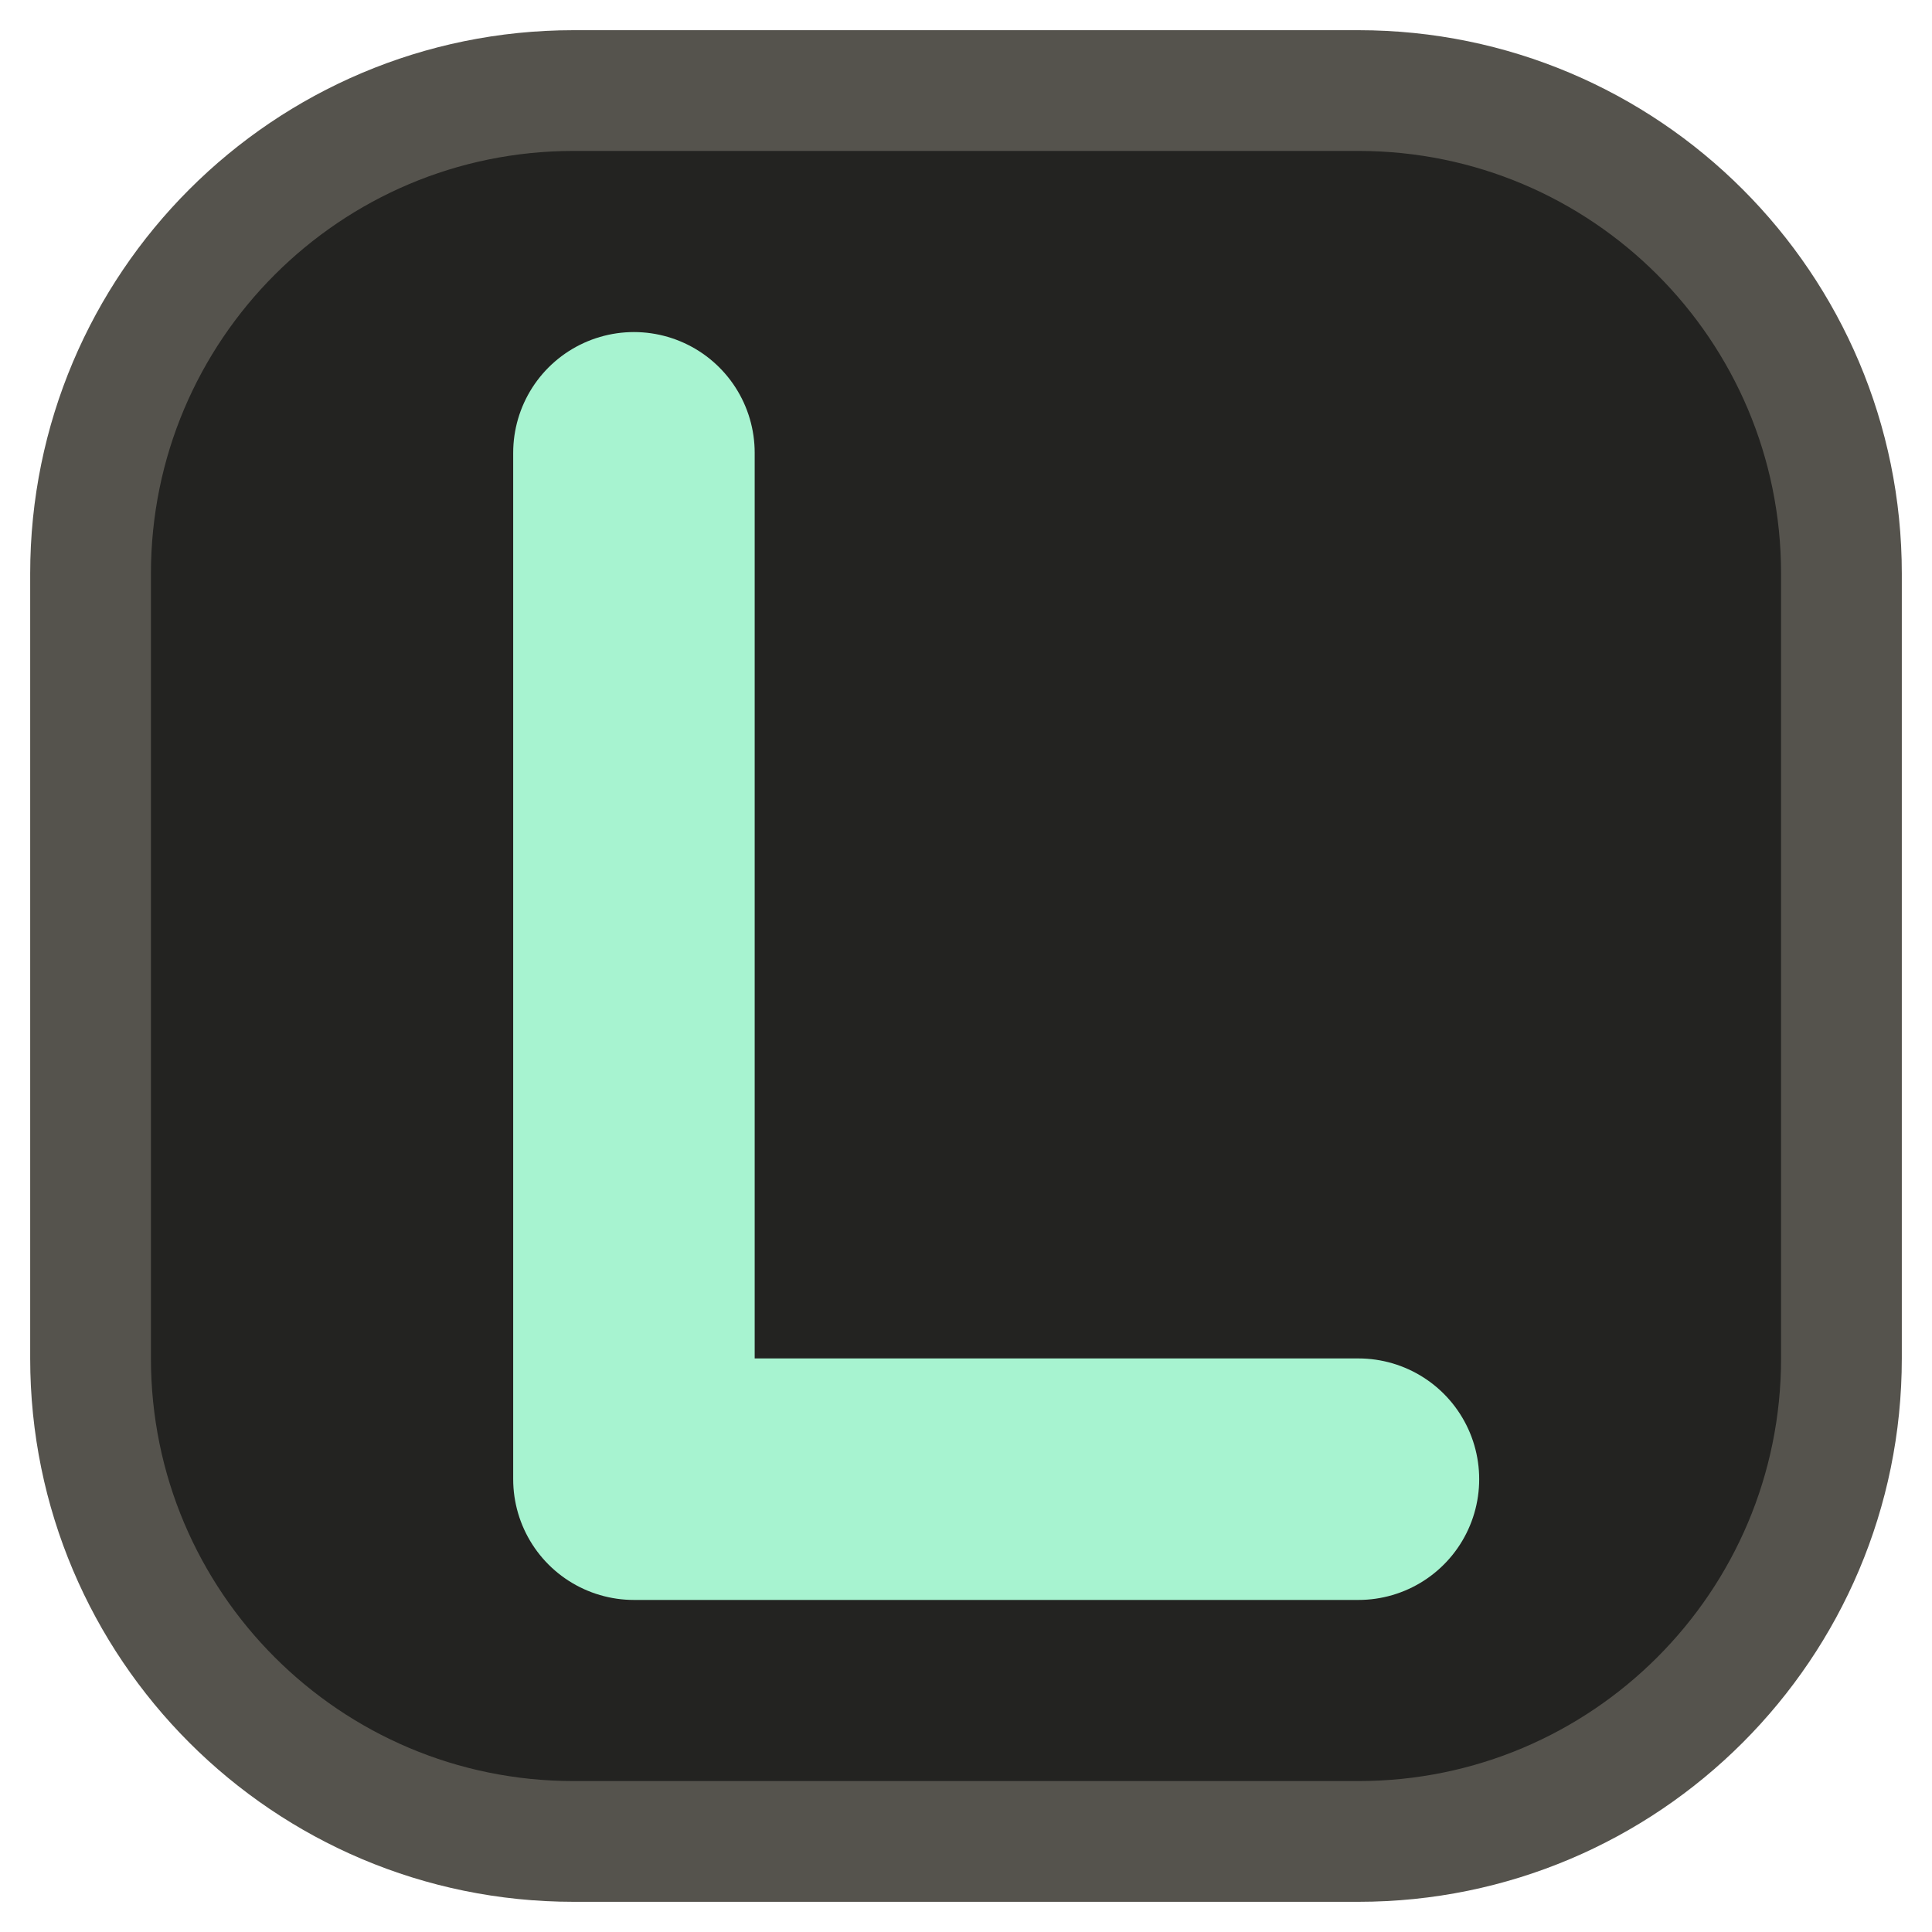
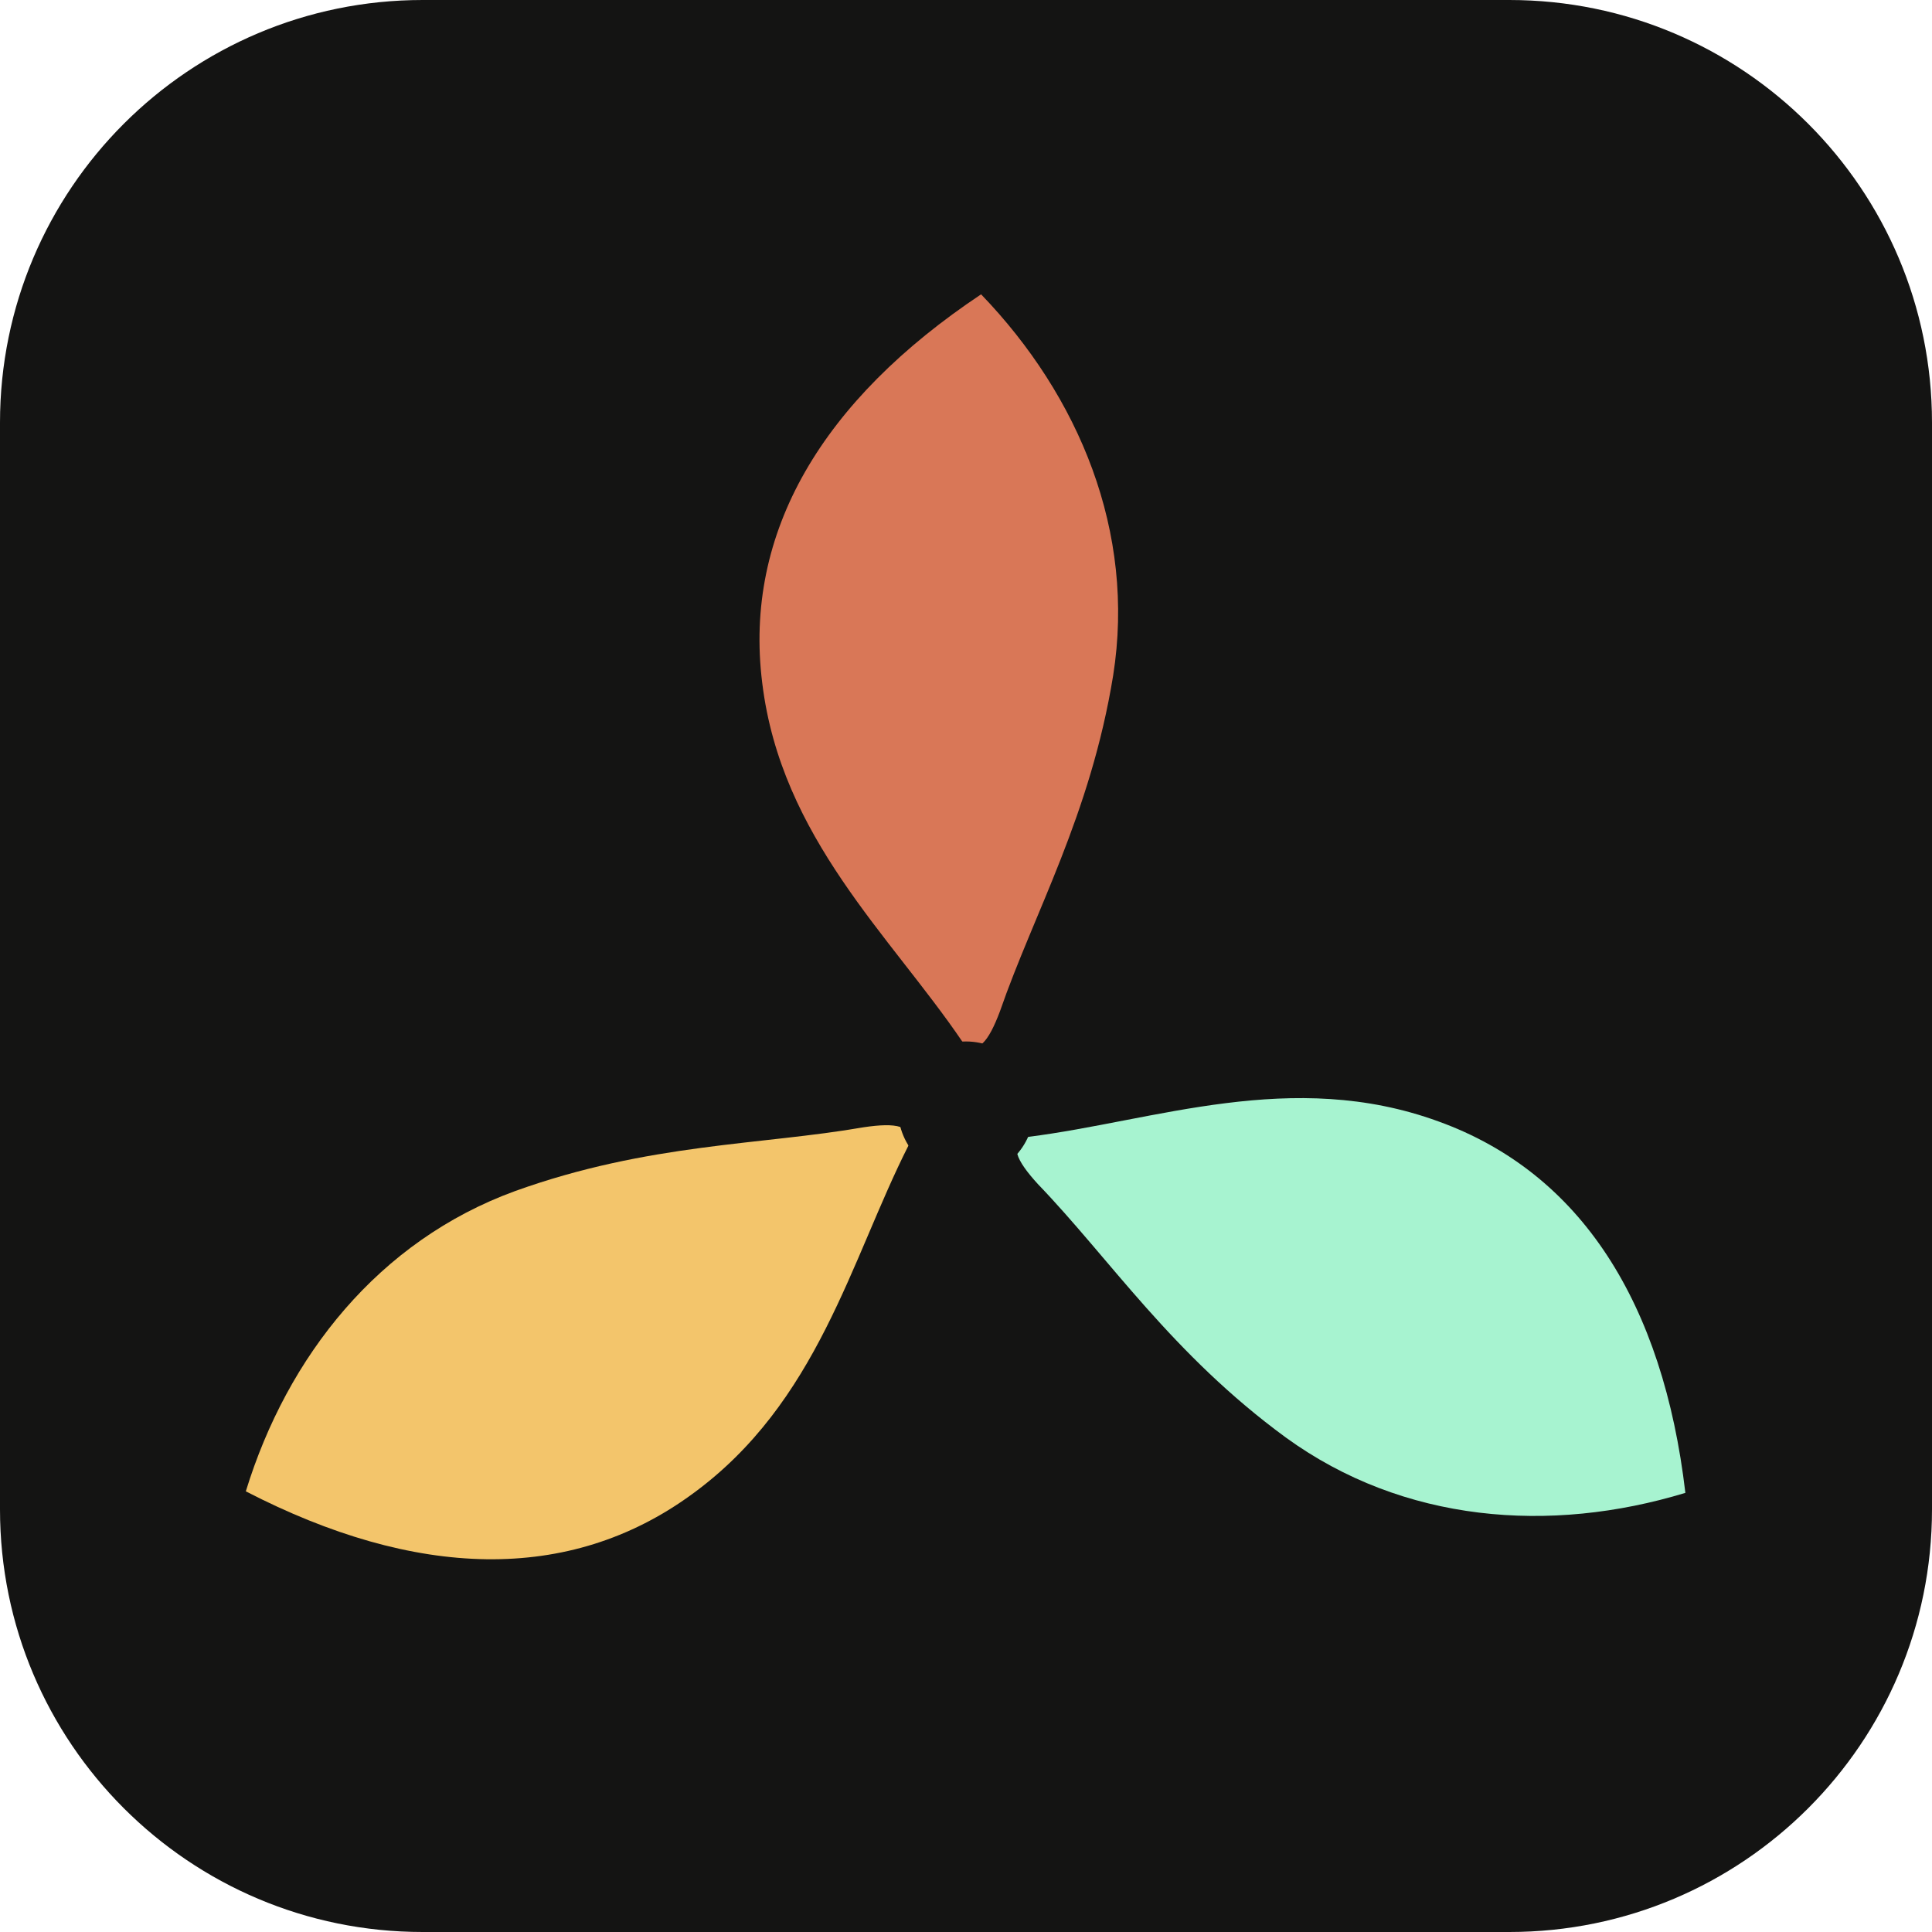
- <svg xmlns="http://www.w3.org/2000/svg" viewBox="0 0 64 64">
-   <rect x="3" y="3" width="58" height="58" rx="16" fill="#232321" stroke="#55534d" stroke-width="4" />
-   <path d="M21 15v34h24" fill="none" stroke="#a7f3d0" stroke-width="8" stroke-linecap="round" stroke-linejoin="round" />
+ <svg xmlns="http://www.w3.org/2000/svg" viewBox="0 0 512 512" role="img" aria-labelledby="icon-title">
+   <rect width="512" height="512" rx="112" fill="#141413" />
+   <g stroke="#141413" stroke-width="10" stroke-linejoin="round" paint-order="stroke">
+     <path d="M255 276 C236 248 207 222 202 181 C197 141 218 106 260 78 C286 105 301 141 295 179 C289 216 274 242 265 268 C262 276 259 280 255 276 Z" fill="#d97757" />
+     <path d="M255 276 C236 248 207 222 202 181 C197 141 218 106 260 78 C286 105 301 141 295 179 C289 216 274 242 265 268 C262 276 259 280 255 276 Z" fill="#a7f3d0" transform="rotate(117 256 294)" />
+     <path d="M255 276 C236 248 207 222 202 181 C197 141 218 106 260 78 C286 105 301 141 295 179 C289 216 274 242 265 268 C262 276 259 280 255 276 Z" fill="#f3c56b" transform="rotate(241 256 294)" />
+   </g>
+   <circle cx="256" cy="294" r="18" fill="#141413" />
</svg>
